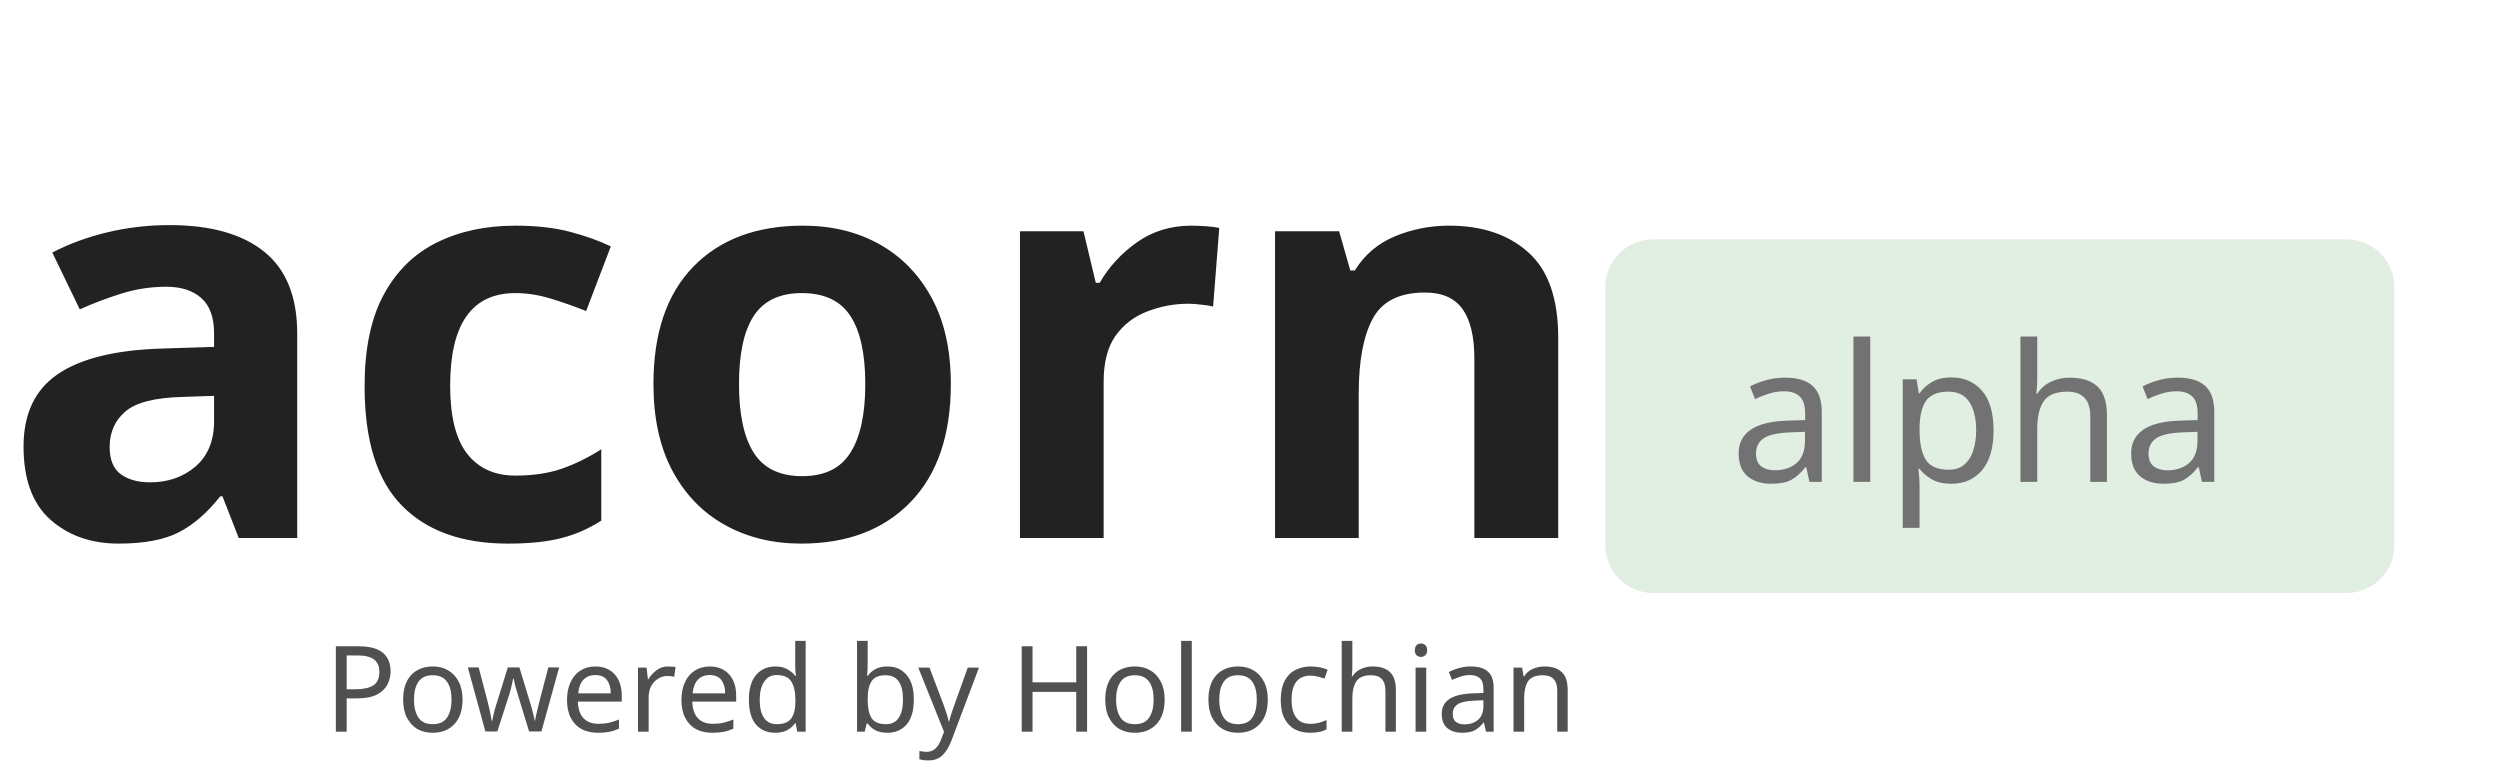
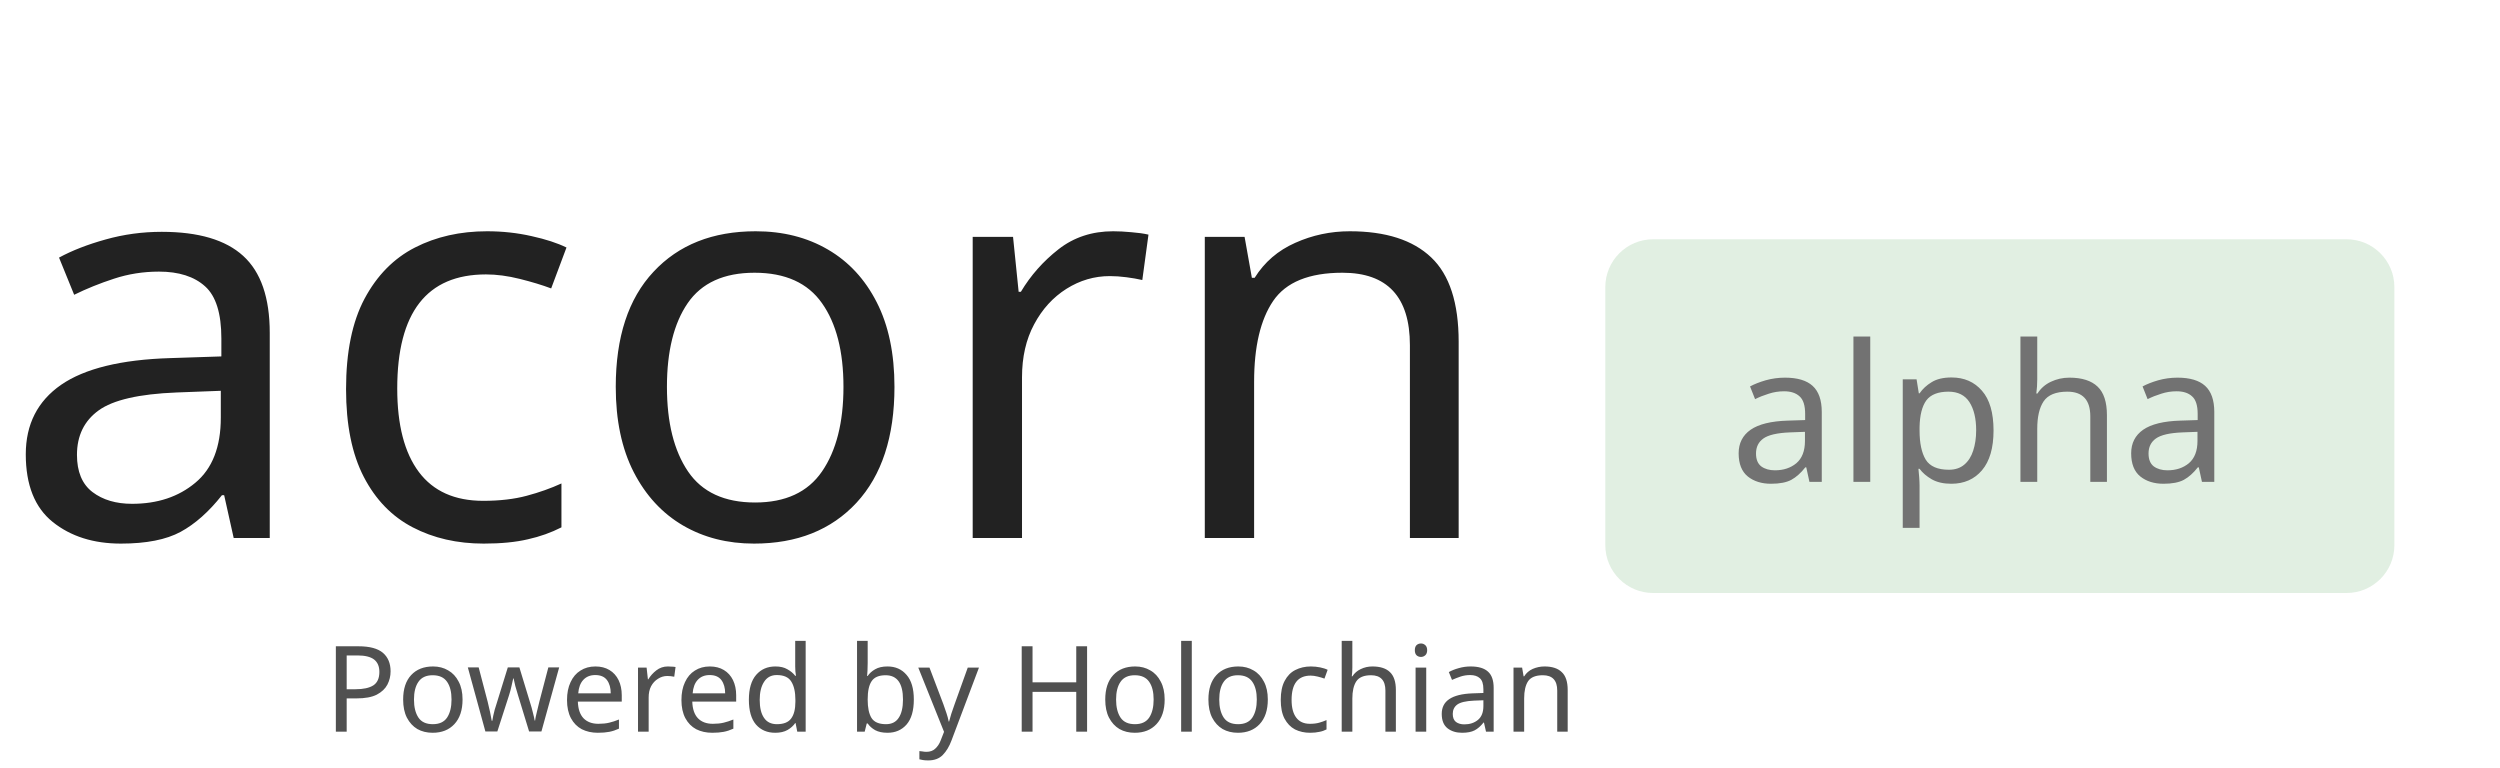
<svg xmlns="http://www.w3.org/2000/svg" width="209.109" height="64.198" viewBox="0 0 209.109 64.198">
  <defs>
    <style>
      .logo-cls-1 {
        opacity: 1;
      }

      .logo-cls-2 {
        fill: #222;
        font-size: 47px;
      }

      .logo-cls-2 {
        font-family: Gilroy-ExtraBold, Gilroy;
-         font-weight: 800;
      }

      .logo-cls-3 {
        fill: #15841d;
        opacity: 0.131;
      }

      .logo-cls-4 {
        fill: #727272;
        font-size: 16px;
        font-family: Plus Jakarta Sans;
        font-weight: 500;
      }

      .logo-cls-5 {
        fill: #505050;
        font-size: 10px;
        font-family: Plus Jakarta Sans;
        font-weight: 500;
      }
    </style>
  </defs>
  <g id="acorn-alpha-logo" transform="translate(-52.877 -32.544)">
    <g id="logo_placeholder" data-name="logo placeholder" class="logo-cls-1" transform="translate(52.877 32.544)">
      <text id="acorn" class="logo-cls-2" transform="translate(0 45)">
        <tspan x="0" y="0">acorn</tspan>
      </text>
      <g id="Group_9" data-name="Group 9" transform="translate(134.274 20.014)">
        <rect id="alpha-rec" data-name="alpha-rec" class="logo-cls-3" width="66" height="29.586" rx="4" />
        <text id="alpha" class="logo-cls-4" transform="translate(10.418 20.293)">
          <tspan x="0" y="0">alpha</tspan>
        </text>
      </g>
    </g>
    <text id="Powered_by_Holochian" data-name="Powered by Holochian" class="logo-cls-5" transform="translate(80 93.742)">
      <tspan x="0" y="0">Powered by Holochian</tspan>
    </text>
  </g>
</svg>
